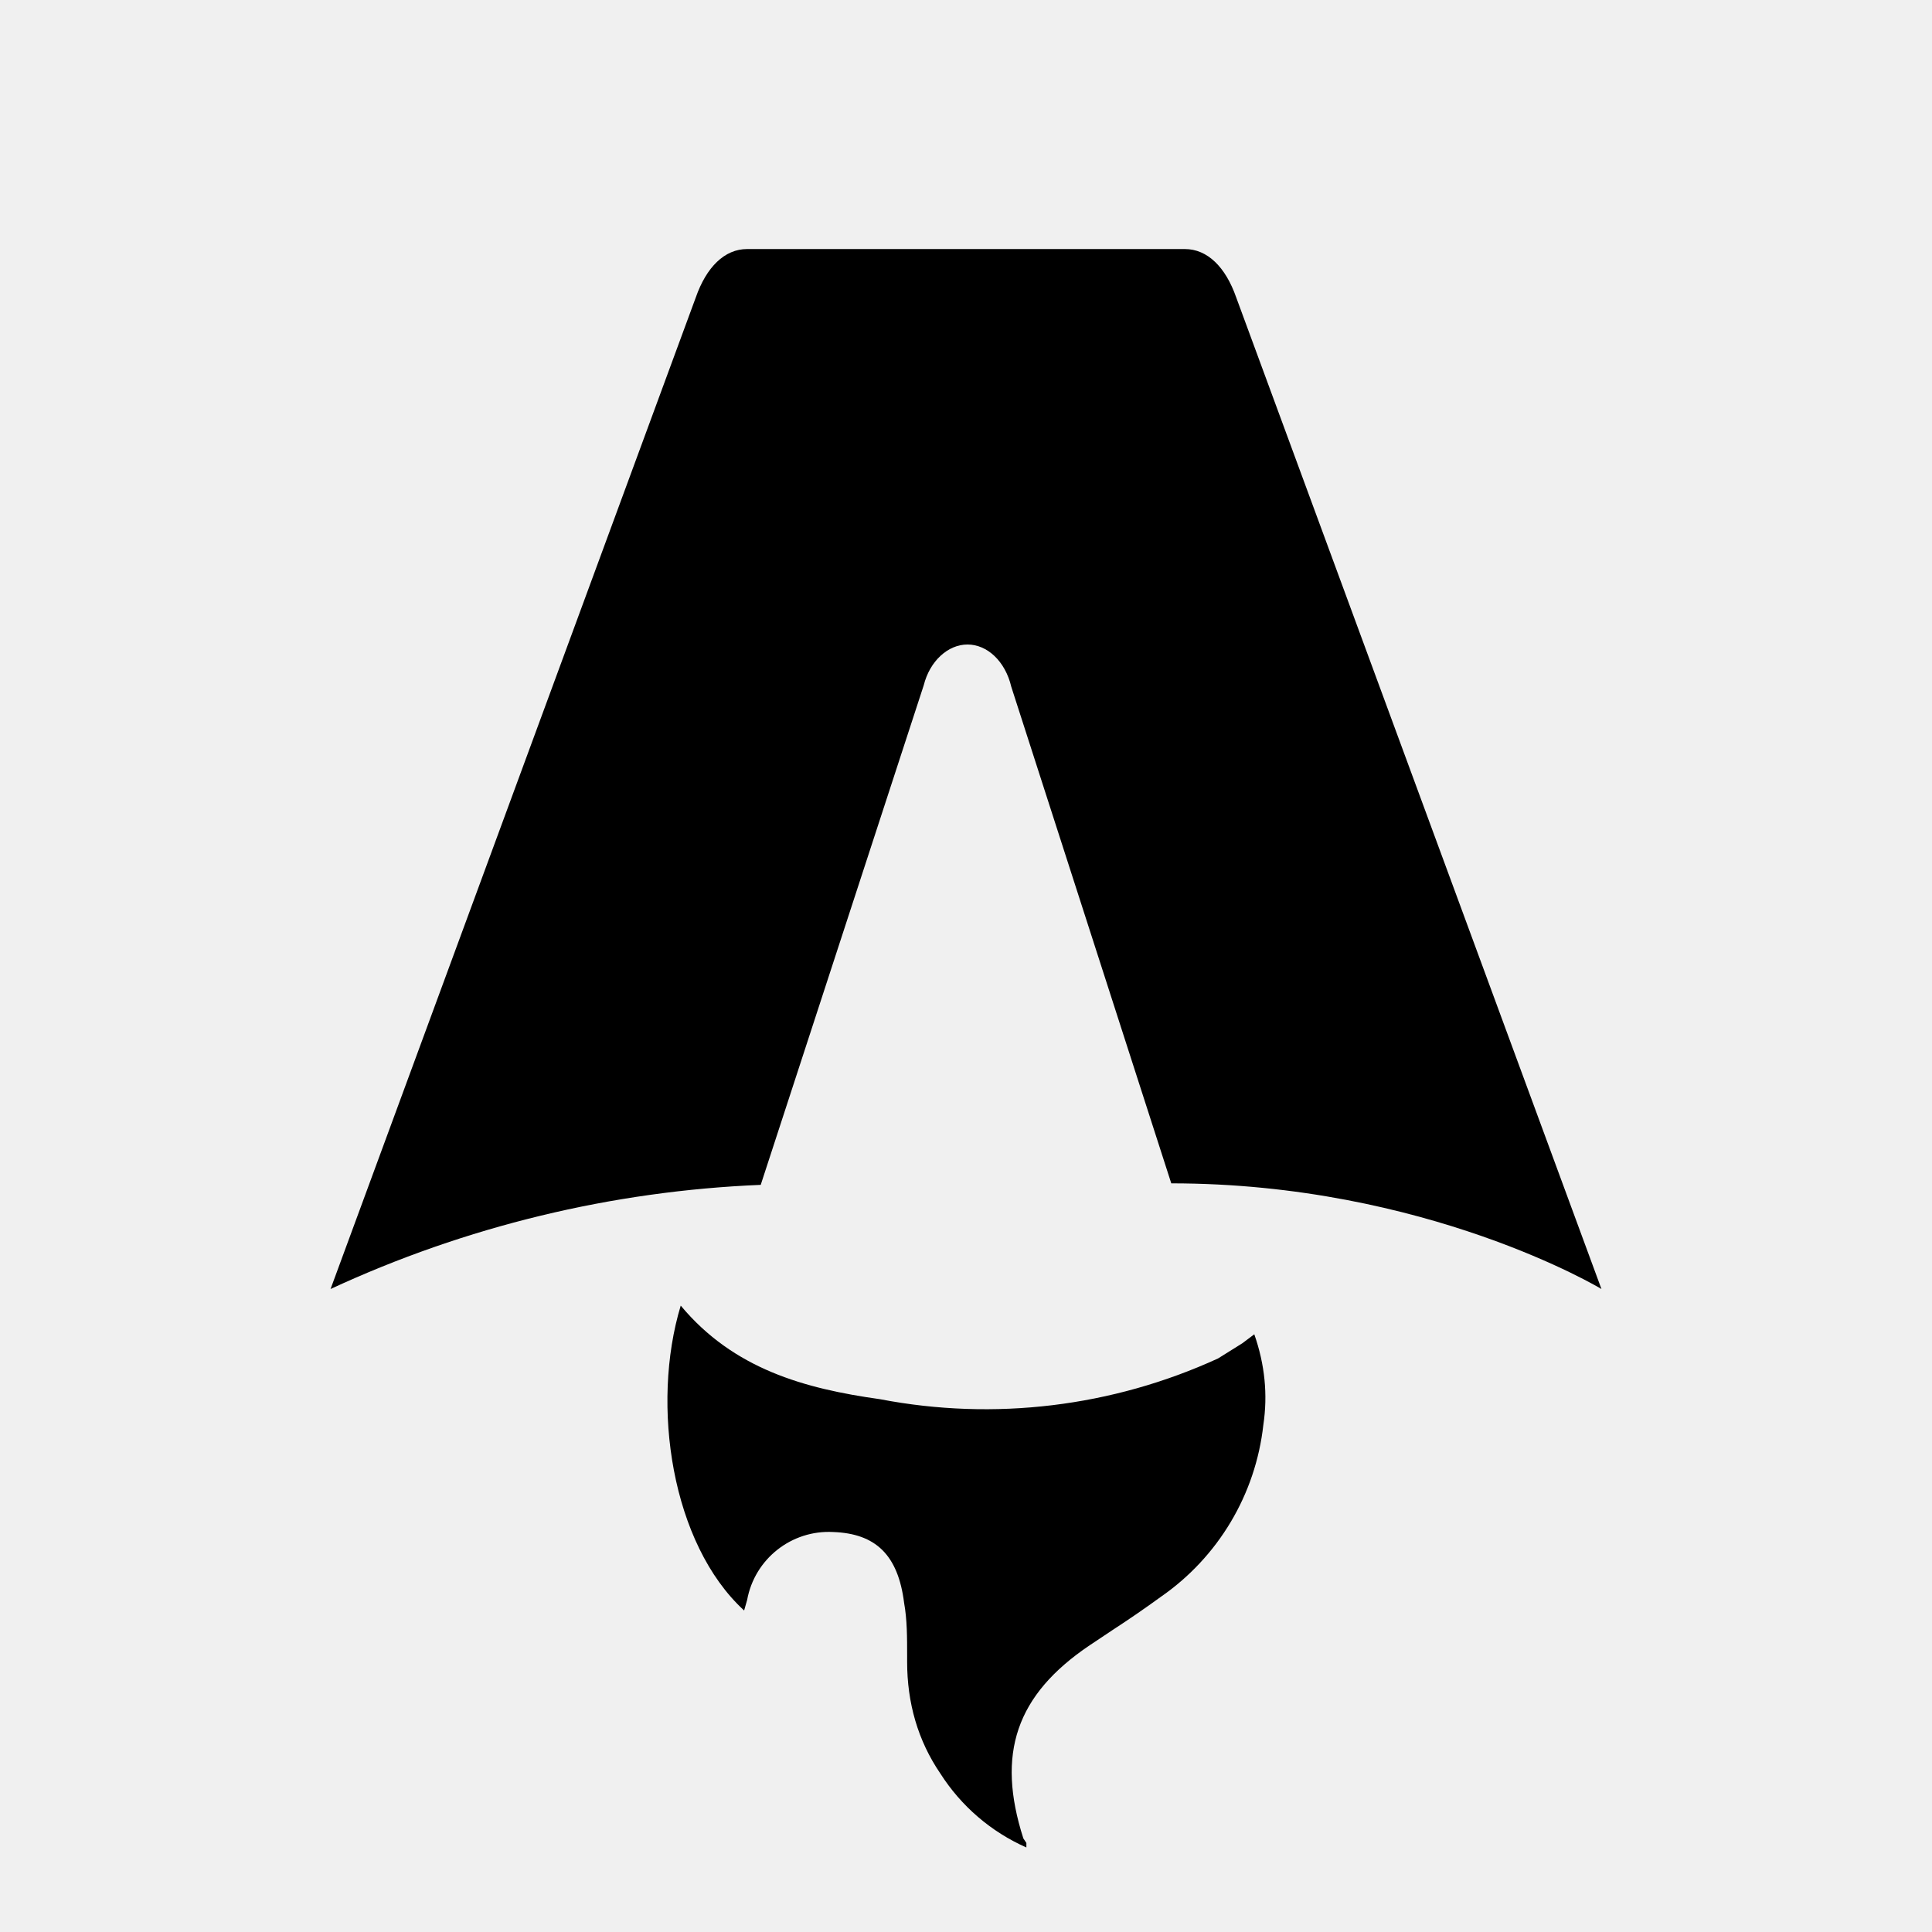
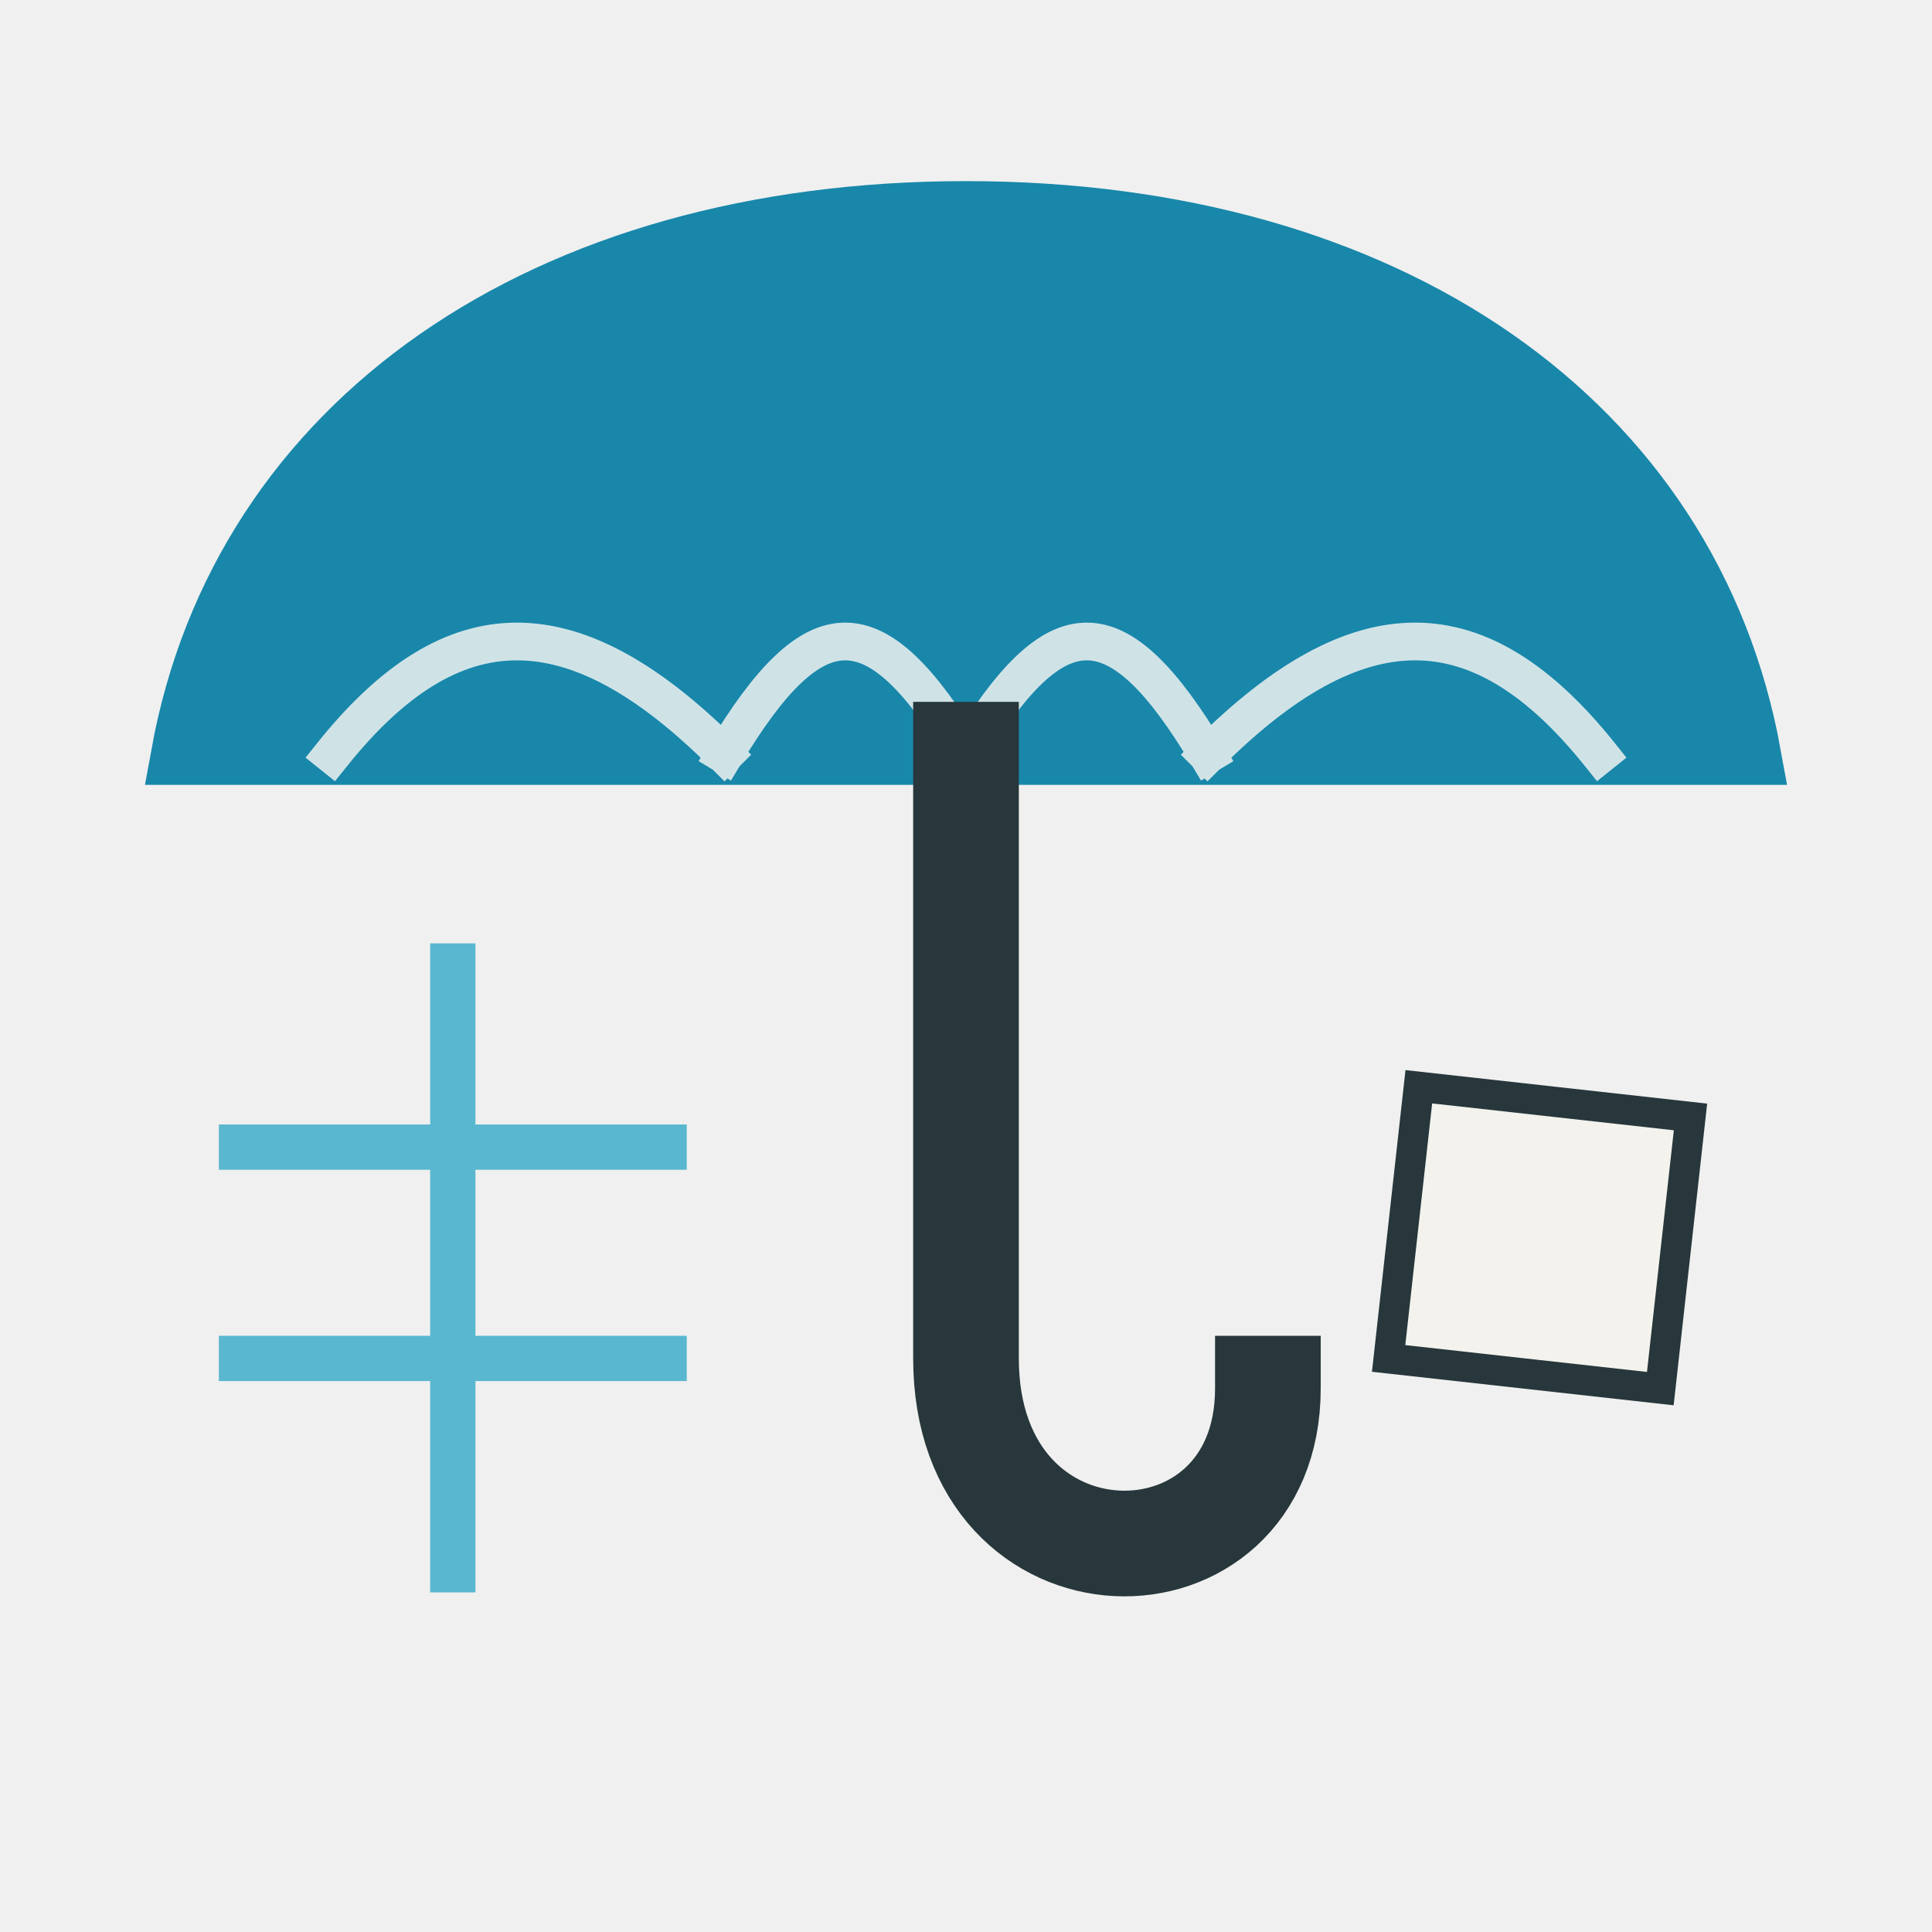
- <svg xmlns="http://www.w3.org/2000/svg" fill="none" viewBox="0 0 128 128">
-   <path d="M50.4 78.5a75.1 75.1 0 0 0-28.5 6.9l24.2-65.7c.7-2 1.9-3.2 3.4-3.2h29c1.5 0 2.7 1.2 3.4 3.2l24.2 65.7s-11.6-7-28.5-7L67 45.5c-.4-1.7-1.6-2.8-2.9-2.8-1.3 0-2.5 1.1-2.9 2.7L50.4 78.5Zm-1.1 28.2Zm-4.2-20.2c-2 6.6-.6 15.8 4.2 20.2a17.5 17.5 0 0 1 .2-.7 5.5 5.5 0 0 1 5.7-4.5c2.8.1 4.3 1.5 4.7 4.7.2 1.1.2 2.3.2 3.5v.4c0 2.7.7 5.2 2.2 7.4a13 13 0 0 0 5.7 4.9v-.3l-.2-.3c-1.8-5.6-.5-9.5 4.4-12.8l1.5-1a73 73 0 0 0 3.2-2.2 16 16 0 0 0 6.8-11.4c.3-2 .1-4-.6-6l-.8.6-1.6 1a37 37 0 0 1-22.4 2.7c-5-.7-9.7-2-13.2-6.2Z" />
+ <svg xmlns="http://www.w3.org/2000/svg" viewBox="0 0 64 64" role="img" aria-label="雨天档案">
  <style>
-         path { fill: #000; }
-         @media (prefers-color-scheme: dark) {
-             path { fill: #FFF; }
-         }
-     </style>
+     .shaft { stroke: #27373b; }
+     .paper { fill: #f3f2ec; stroke: #27373b; }
+     @media (prefers-color-scheme: dark) {
+       .shaft { stroke: #edf1ef; }
+       .paper { fill: #101d22; stroke: #edf1ef; }
+     }
+   </style>
+   <g fill="none" stroke-linecap="square" stroke-linejoin="miter">
+     <path d="M6 25C8 14 18 7 32 7s24 7 26 18H6Z" fill="#1887aa" stroke="#1887aa" stroke-width="2" />
+     <path d="M11 25c4-5 8-5 13 0M24 25c3-5 5-5 8 0M32 25c3-5 5-5 8 0M40 25c5-5 9-5 13 0" stroke="#edf1f1" stroke-width="1.25" opacity=".86" />
+     <path class="shaft" d="M32 25v20c0 8 10 8 10 1" stroke-width="3.5" />
+     <path d="M8 38h14M8 45h14M15 32v20" stroke="#59b8cf" stroke-width="1.5" />
+     <path class="paper" d="m47 36 9 1-1 9-9-1z" stroke-width="1" />
+   </g>
</svg>
